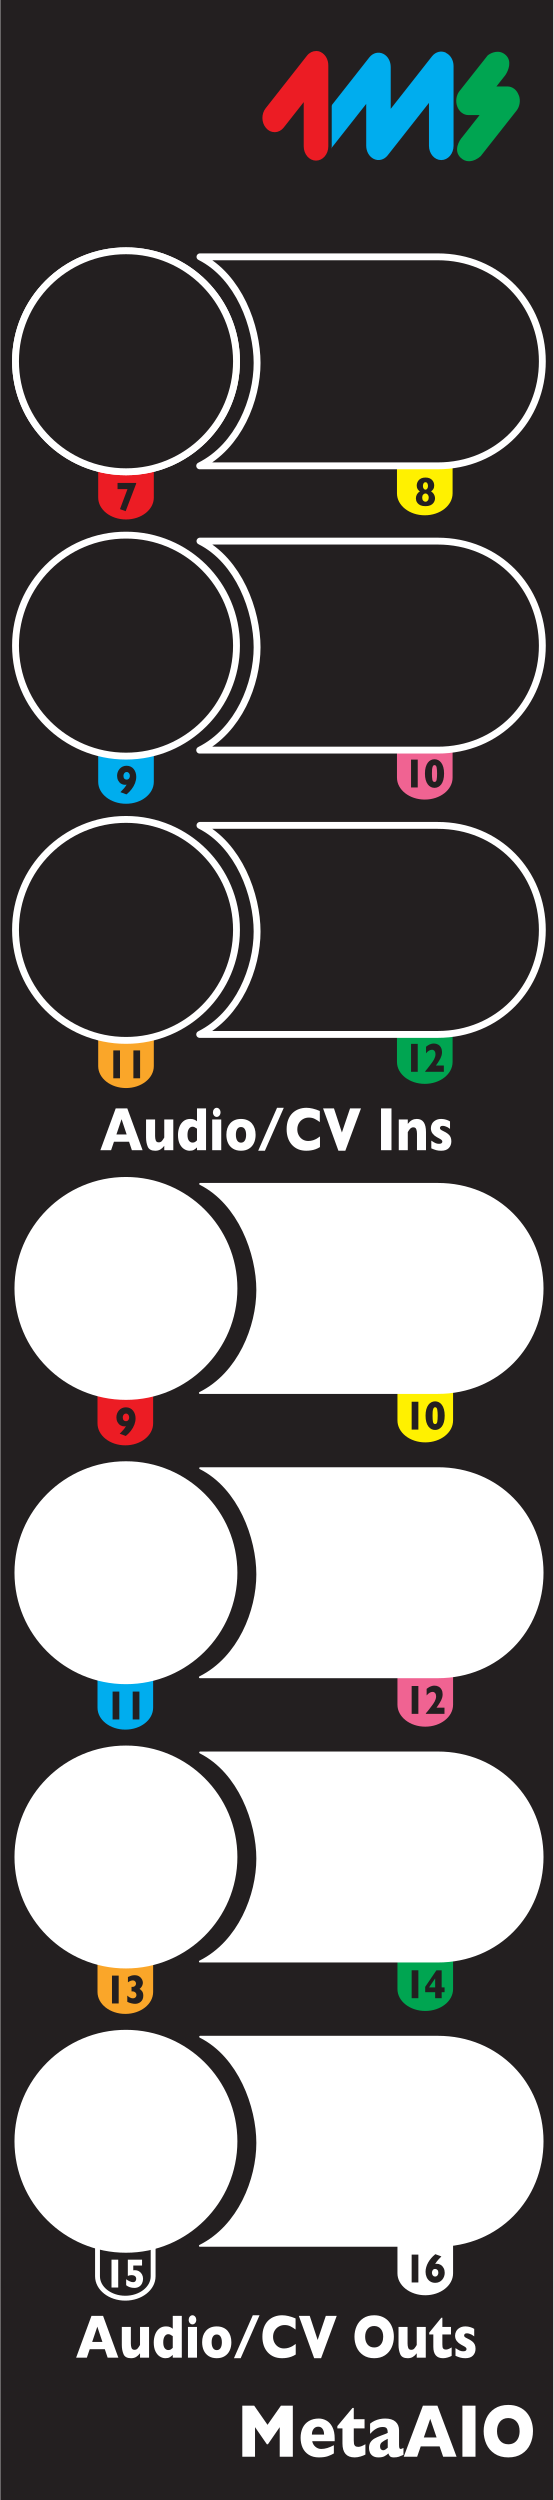
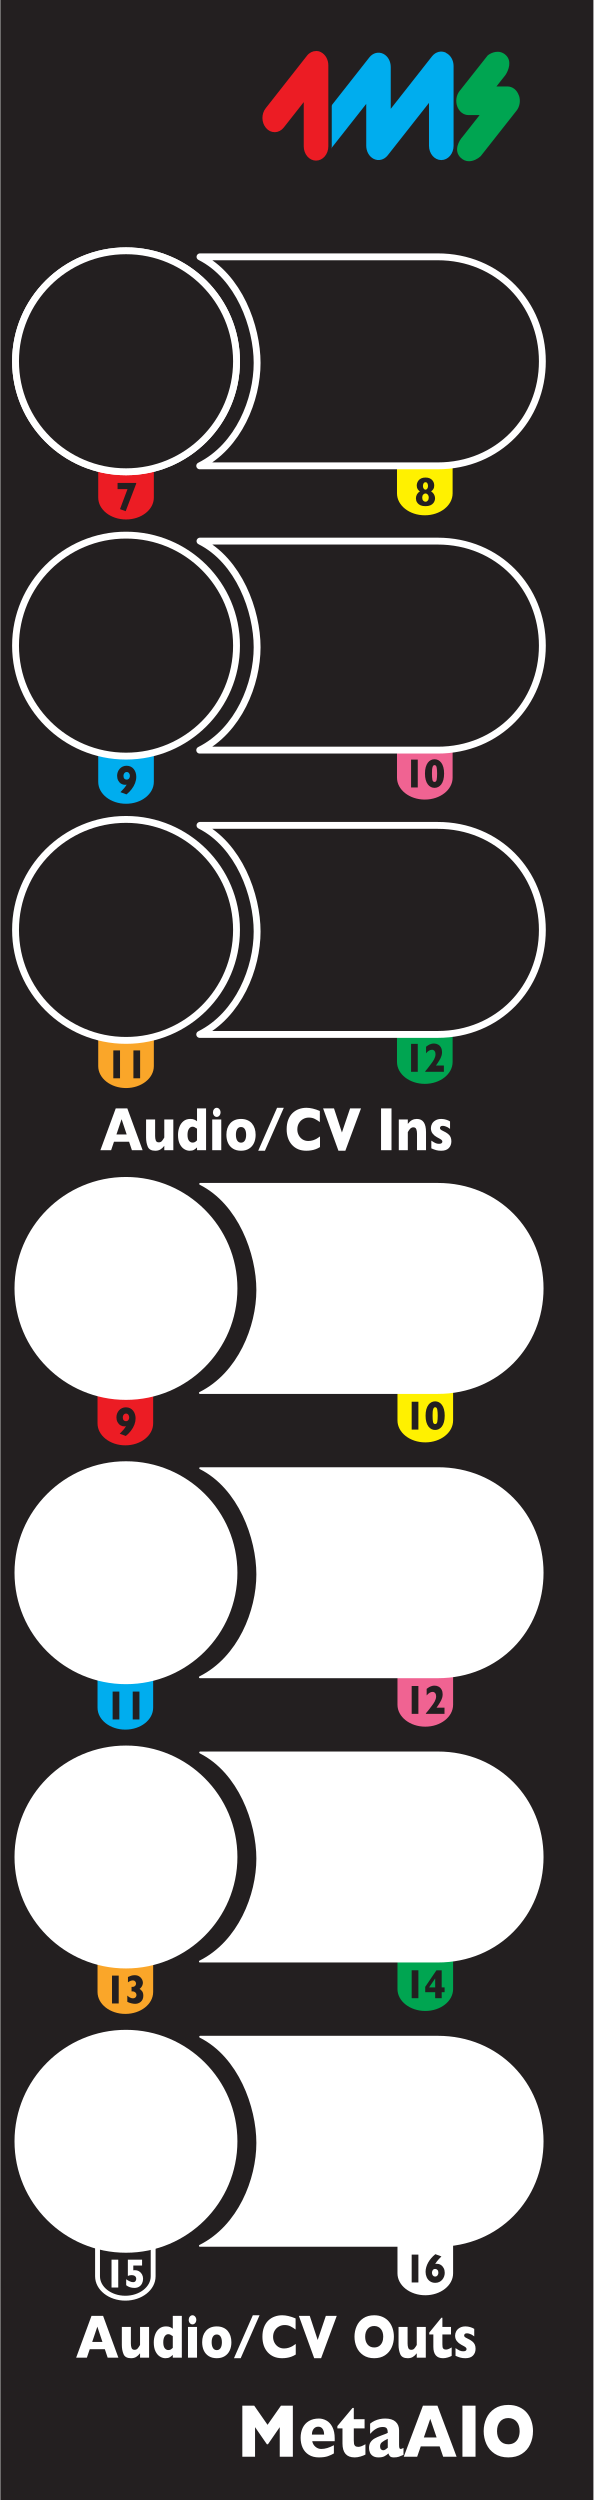
- <svg xmlns="http://www.w3.org/2000/svg" width="1.12in" height="5.059in" viewBox="0 0 80.5 364.068" version="1.1" id="svg37">
+ <svg xmlns="http://www.w3.org/2000/svg" width="1.2in" height="5.059in" viewBox="0 0 86.25 364.068" version="1.1" id="svg37">
  <defs id="defs37" />
  <g id="artwork">
-     <rect width="80.5" height="364.25" style="fill:#231f20;stroke-width:0px" id="rect1" x="0" y="0" />
+     <rect width="86.357" height="364.25" style="fill:#231f20;stroke-width:0px" id="rect1" x="0" y="0" />
    <g id="text2" style="font-weight:700;font-size:9px;font-family:GillSans-Bold, 'Gill Sans';fill:#ffffff" transform="matrix(0.83,0,0,1,11,343.34)" aria-label="Audio/CV Outs">
      <path style="letter-spacing:0.01em" d="M 7.453,0 H 5.572 L 5.076,-1.235 H 2.43 L 1.925,0 H 0.044 L 2.738,-6.091 H 4.768 Z M 4.654,-2.294 3.762,-4.518 2.861,-2.294 Z" id="path38" />
-       <path d="m 12.841,0 h -1.586 v -0.637 q -0.334,0.36 -0.703,0.541 -0.365,0.176 -0.879,0.176 -1.015,0 -1.314,-0.589 Q 8.059,-1.103 8.059,-1.846 v -2.628 h 1.586 v 2.417 q 0,0.365 0.119,0.642 0.123,0.272 0.527,0.272 0.347,0 0.549,-0.198 0.202,-0.198 0.413,-0.505 v -2.628 h 1.586 z m 5.744,0 H 16.998 v -0.404 q -0.25,0.211 -0.532,0.347 -0.277,0.136 -0.769,0.136 -0.488,0 -0.958,-0.242 -0.47,-0.242 -0.773,-0.751 -0.303,-0.514 -0.303,-1.292 0,-0.611 0.229,-1.143 0.229,-0.536 0.716,-0.87 0.488,-0.334 1.195,-0.334 0.439,0 0.712,0.097 0.272,0.097 0.483,0.246 v -1.881 h 1.586 z M 16.998,-1.424 v -1.709 q -0.277,-0.154 -0.435,-0.22 -0.154,-0.066 -0.365,-0.066 -0.374,0 -0.624,0.316 -0.246,0.316 -0.246,0.861 0,0.593 0.259,0.866 0.264,0.268 0.611,0.268 0.286,0 0.461,-0.088 0.176,-0.092 0.338,-0.229 z m 4.126,-4.083 q 0,0.277 -0.198,0.47 -0.198,0.193 -0.47,0.193 -0.185,0 -0.338,-0.088 -0.149,-0.088 -0.237,-0.237 -0.088,-0.154 -0.088,-0.338 0,-0.272 0.193,-0.47 0.193,-0.198 0.47,-0.198 0.272,0 0.47,0.198 0.198,0.198 0.198,0.47 z M 21.252,0 H 19.665 v -4.474 h 1.586 z m 6.029,-2.241 q 0,0.668 -0.29,1.191 -0.29,0.523 -0.87,0.826 -0.576,0.303 -1.406,0.303 -0.831,0 -1.411,-0.303 -0.576,-0.303 -0.866,-0.826 -0.286,-0.523 -0.286,-1.191 0,-0.505 0.158,-0.918 0.163,-0.413 0.488,-0.729 0.33,-0.321 0.809,-0.492 0.479,-0.171 1.107,-0.171 0.633,0 1.116,0.176 0.488,0.171 0.804,0.483 0.321,0.312 0.483,0.729 0.163,0.417 0.163,0.923 z m -1.666,0 q 0,-0.532 -0.233,-0.831 Q 25.154,-3.375 24.715,-3.375 q -0.435,0 -0.668,0.303 -0.229,0.299 -0.229,0.831 0,0.527 0.233,0.835 0.233,0.308 0.664,0.308 0.439,0 0.668,-0.303 0.233,-0.308 0.233,-0.839 z m 6.609,-3.933 -3.313,6.253 h -1.178 l 3.309,-6.253 z m 6.35,5.717 q -0.378,0.198 -0.773,0.316 -0.396,0.119 -0.8,0.167 -0.4,0.053 -0.831,0.053 -0.795,0 -1.428,-0.22 -0.628,-0.22 -1.094,-0.646 -0.461,-0.431 -0.694,-1.002 -0.229,-0.576 -0.229,-1.261 0,-0.787 0.272,-1.375 0.272,-0.593 0.76,-0.984 0.492,-0.391 1.116,-0.576 0.628,-0.189 1.323,-0.189 1.037,0 2.351,0.461 v 1.617 q -0.453,-0.281 -0.896,-0.466 -0.439,-0.189 -1.037,-0.189 -0.532,0 -0.993,0.211 -0.461,0.211 -0.743,0.602 -0.281,0.391 -0.281,0.914 0,0.461 0.246,0.848 0.246,0.382 0.681,0.611 0.439,0.224 0.989,0.224 0.444,0 0.839,-0.105 0.396,-0.11 0.664,-0.242 0.272,-0.132 0.558,-0.312 z M 45.769,-6.091 43.022,0.079 H 41.809 L 39.116,-6.091 h 1.912 l 1.393,3.516 1.433,-3.516 z m 10.024,3.041 q 0,0.853 -0.396,1.569 -0.391,0.716 -1.169,1.138 -0.778,0.422 -1.894,0.422 -1.129,0 -1.912,-0.439 -0.782,-0.439 -1.165,-1.156 -0.378,-0.716 -0.378,-1.534 0,-0.822 0.378,-1.534 0.378,-0.716 1.16,-1.151 0.787,-0.439 1.916,-0.439 0.844,0 1.503,0.25 0.664,0.25 1.09,0.681 0.426,0.426 0.646,0.998 0.22,0.567 0.22,1.195 z m -1.872,0 q 0,-0.343 -0.101,-0.624 -0.101,-0.286 -0.308,-0.492 -0.202,-0.211 -0.497,-0.325 -0.294,-0.119 -0.681,-0.119 -0.738,0 -1.16,0.431 -0.422,0.431 -0.422,1.129 0,0.699 0.422,1.134 0.426,0.431 1.16,0.431 0.505,0 0.861,-0.198 0.356,-0.202 0.541,-0.554 0.185,-0.356 0.185,-0.813 z M 61.391,0 h -1.586 v -0.637 q -0.334,0.36 -0.703,0.541 -0.365,0.176 -0.879,0.176 -1.015,0 -1.314,-0.589 -0.299,-0.593 -0.299,-1.336 v -2.628 h 1.586 v 2.417 q 0,0.365 0.119,0.642 0.123,0.272 0.527,0.272 0.347,0 0.549,-0.198 0.202,-0.198 0.413,-0.505 v -2.628 h 1.586 z m 4.54,-0.259 q -0.246,0.119 -0.681,0.229 -0.431,0.11 -0.826,0.11 -1.709,0 -1.709,-1.67 V -3.375 H 61.998 v -0.277 l 2.123,-2.162 h 0.18 v 1.34 h 1.512 V -3.375 h -1.512 v 1.433 q 0,0.25 0.031,0.404 0.031,0.154 0.171,0.259 0.145,0.101 0.435,0.101 0.378,0 0.993,-0.316 z m 4.192,-1.046 q 0,0.615 -0.453,1.002 -0.448,0.382 -1.336,0.382 -0.497,0 -0.883,-0.088 -0.387,-0.092 -0.844,-0.259 V -1.393 q 0.4,0.229 0.694,0.347 0.294,0.119 0.646,0.119 0.593,0 0.593,-0.325 0,-0.11 -0.088,-0.193 -0.084,-0.088 -0.299,-0.193 -0.211,-0.11 -0.567,-0.259 -0.439,-0.193 -0.747,-0.519 -0.308,-0.325 -0.308,-0.795 0,-0.334 0.202,-0.642 0.207,-0.308 0.62,-0.501 0.413,-0.198 0.998,-0.198 0.141,0 0.356,0.022 0.22,0.018 0.549,0.101 0.334,0.083 0.633,0.237 v 1.094 q -0.141,-0.083 -0.237,-0.141 -0.092,-0.057 -0.25,-0.127 -0.158,-0.07 -0.374,-0.123 -0.211,-0.057 -0.435,-0.057 -0.272,0 -0.374,0.105 -0.101,0.105 -0.101,0.211 0,0.11 0.105,0.207 0.105,0.092 0.47,0.233 0.527,0.202 0.844,0.417 0.316,0.211 0.448,0.466 0.136,0.255 0.136,0.602 z" id="path39" />
+       <path d="m 12.841,0 h -1.586 v -0.637 q -0.334,0.36 -0.703,0.541 -0.365,0.176 -0.879,0.176 -1.015,0 -1.314,-0.589 Q 8.059,-1.103 8.059,-1.846 v -2.628 h 1.586 v 2.417 q 0,0.365 0.119,0.642 0.123,0.272 0.527,0.272 0.347,0 0.549,-0.198 0.202,-0.198 0.413,-0.505 v -2.628 h 1.586 z m 5.744,0 H 16.998 v -0.404 q -0.25,0.211 -0.532,0.347 -0.277,0.136 -0.769,0.136 -0.488,0 -0.958,-0.242 -0.47,-0.242 -0.773,-0.751 -0.303,-0.514 -0.303,-1.292 0,-0.611 0.229,-1.143 0.229,-0.536 0.716,-0.87 0.488,-0.334 1.195,-0.334 0.439,0 0.712,0.097 0.272,0.097 0.483,0.246 V -6.091 h 1.586 z M 16.998,-1.424 v -1.709 q -0.277,-0.154 -0.435,-0.22 -0.154,-0.066 -0.365,-0.066 -0.374,0 -0.624,0.316 -0.246,0.316 -0.246,0.861 0,0.593 0.259,0.866 0.264,0.268 0.611,0.268 0.286,0 0.461,-0.088 0.176,-0.092 0.338,-0.229 z m 4.126,-4.083 q 0,0.277 -0.198,0.47 -0.198,0.193 -0.47,0.193 -0.185,0 -0.338,-0.088 -0.149,-0.088 -0.237,-0.237 -0.088,-0.154 -0.088,-0.338 0,-0.272 0.193,-0.47 0.193,-0.198 0.47,-0.198 0.272,0 0.47,0.198 0.198,0.198 0.198,0.47 z M 21.252,0 H 19.665 v -4.474 h 1.586 z m 6.029,-2.241 q 0,0.668 -0.29,1.191 -0.29,0.523 -0.87,0.826 -0.576,0.303 -1.406,0.303 -0.831,0 -1.411,-0.303 -0.576,-0.303 -0.866,-0.826 -0.286,-0.523 -0.286,-1.191 0,-0.505 0.158,-0.918 0.163,-0.413 0.488,-0.729 0.33,-0.321 0.809,-0.492 0.479,-0.171 1.107,-0.171 0.633,0 1.116,0.176 0.488,0.171 0.804,0.483 0.321,0.312 0.483,0.729 0.163,0.417 0.163,0.923 z m -1.666,0 q 0,-0.532 -0.233,-0.831 Q 25.154,-3.375 24.715,-3.375 q -0.435,0 -0.668,0.303 -0.229,0.299 -0.229,0.831 0,0.527 0.233,0.835 0.233,0.308 0.664,0.308 0.439,0 0.668,-0.303 0.233,-0.308 0.233,-0.839 z m 6.609,-3.933 -3.313,6.253 h -1.178 l 3.309,-6.253 z m 6.35,5.717 q -0.378,0.198 -0.773,0.316 -0.396,0.119 -0.8,0.167 -0.4,0.053 -0.831,0.053 -0.795,0 -1.428,-0.22 -0.628,-0.22 -1.094,-0.646 -0.461,-0.431 -0.694,-1.002 -0.229,-0.576 -0.229,-1.261 0,-0.787 0.272,-1.375 0.272,-0.593 0.76,-0.984 0.492,-0.391 1.116,-0.576 0.628,-0.189 1.323,-0.189 1.037,0 2.351,0.461 v 1.617 q -0.453,-0.281 -0.896,-0.466 -0.439,-0.189 -1.037,-0.189 -0.532,0 -0.993,0.211 -0.461,0.211 -0.743,0.602 -0.281,0.391 -0.281,0.914 0,0.461 0.246,0.848 0.246,0.382 0.681,0.611 0.439,0.224 0.989,0.224 0.444,0 0.839,-0.105 0.396,-0.11 0.664,-0.242 0.272,-0.132 0.558,-0.312 z M 45.769,-6.091 43.022,0.079 H 41.809 L 39.116,-6.091 h 1.912 l 1.393,3.516 1.433,-3.516 z m 10.024,3.041 q 0,0.853 -0.396,1.569 -0.391,0.716 -1.169,1.138 -0.778,0.422 -1.894,0.422 -1.129,0 -1.912,-0.439 -0.782,-0.439 -1.165,-1.156 -0.378,-0.716 -0.378,-1.534 0,-0.822 0.378,-1.534 0.378,-0.716 1.16,-1.151 0.787,-0.439 1.916,-0.439 0.844,0 1.503,0.25 0.664,0.25 1.09,0.681 0.426,0.426 0.646,0.998 0.22,0.567 0.22,1.195 z m -1.872,0 q 0,-0.343 -0.101,-0.624 -0.101,-0.286 -0.308,-0.492 -0.202,-0.211 -0.497,-0.325 -0.294,-0.119 -0.681,-0.119 -0.738,0 -1.16,0.431 -0.422,0.431 -0.422,1.129 0,0.699 0.422,1.134 0.426,0.431 1.16,0.431 0.505,0 0.861,-0.198 0.356,-0.202 0.541,-0.554 0.185,-0.356 0.185,-0.813 z M 61.391,0 h -1.586 v -0.637 q -0.334,0.36 -0.703,0.541 -0.365,0.176 -0.879,0.176 -1.015,0 -1.314,-0.589 -0.299,-0.593 -0.299,-1.336 v -2.628 h 1.586 v 2.417 q 0,0.365 0.119,0.642 0.123,0.272 0.527,0.272 0.347,0 0.549,-0.198 0.202,-0.198 0.413,-0.505 v -2.628 h 1.586 z m 4.54,-0.259 q -0.246,0.119 -0.681,0.229 -0.431,0.11 -0.826,0.11 -1.709,0 -1.709,-1.67 V -3.375 H 61.998 v -0.277 l 2.123,-2.162 h 0.18 v 1.34 h 1.512 V -3.375 h -1.512 v 1.433 q 0,0.25 0.031,0.404 0.031,0.154 0.171,0.259 0.145,0.101 0.435,0.101 0.378,0 0.993,-0.316 z m 4.192,-1.046 q 0,0.615 -0.453,1.002 -0.448,0.382 -1.336,0.382 -0.497,0 -0.883,-0.088 -0.387,-0.092 -0.844,-0.259 V -1.393 q 0.4,0.229 0.694,0.347 0.294,0.119 0.646,0.119 0.593,0 0.593,-0.325 0,-0.11 -0.088,-0.193 -0.084,-0.088 -0.299,-0.193 -0.211,-0.11 -0.567,-0.259 -0.439,-0.193 -0.747,-0.519 -0.308,-0.325 -0.308,-0.795 0,-0.334 0.202,-0.642 0.207,-0.308 0.62,-0.501 0.413,-0.198 0.998,-0.198 0.141,0 0.356,0.022 0.22,0.018 0.549,0.101 0.334,0.083 0.633,0.237 v 1.094 q -0.141,-0.083 -0.237,-0.141 -0.092,-0.057 -0.25,-0.127 -0.158,-0.07 -0.374,-0.123 -0.211,-0.057 -0.435,-0.057 -0.272,0 -0.374,0.105 -0.101,0.105 -0.101,0.211 0,0.11 0.105,0.207 0.105,0.092 0.47,0.233 0.527,0.202 0.844,0.417 0.316,0.211 0.448,0.466 0.136,0.255 0.136,0.602 z" id="path39" />
    </g>
    <g id="text4" style="font-weight:700;font-size:9px;font-family:GillSans-Bold, 'Gill Sans';fill:#ffffff" transform="matrix(0.83,0,0,1,14.53,167.5)" aria-label="Audio/CV Ins">
      <path style="letter-spacing:0.01em" d="M 7.453,0 H 5.572 L 5.076,-1.235 H 2.43 L 1.925,0 H 0.044 L 2.738,-6.091 H 4.768 Z M 4.654,-2.294 3.762,-4.518 2.861,-2.294 Z" id="path40" />
-       <path d="m 12.841,0 h -1.586 v -0.637 q -0.334,0.36 -0.703,0.541 -0.365,0.176 -0.879,0.176 -1.015,0 -1.314,-0.589 Q 8.059,-1.103 8.059,-1.846 v -2.628 h 1.586 v 2.417 q 0,0.365 0.119,0.642 0.123,0.272 0.527,0.272 0.347,0 0.549,-0.198 0.202,-0.198 0.413,-0.505 v -2.628 h 1.586 z m 5.744,0 H 16.998 v -0.404 q -0.25,0.211 -0.532,0.347 -0.277,0.136 -0.769,0.136 -0.488,0 -0.958,-0.242 -0.47,-0.242 -0.773,-0.751 -0.303,-0.514 -0.303,-1.292 0,-0.611 0.229,-1.143 0.229,-0.536 0.716,-0.87 0.488,-0.334 1.195,-0.334 0.439,0 0.712,0.097 0.272,0.097 0.483,0.246 v -1.881 h 1.586 z M 16.998,-1.424 v -1.709 q -0.277,-0.154 -0.435,-0.22 -0.154,-0.066 -0.365,-0.066 -0.374,0 -0.624,0.316 -0.246,0.316 -0.246,0.861 0,0.593 0.259,0.866 0.264,0.268 0.611,0.268 0.286,0 0.461,-0.088 0.176,-0.092 0.338,-0.229 z m 4.126,-4.083 q 0,0.277 -0.198,0.47 -0.198,0.193 -0.47,0.193 -0.185,0 -0.338,-0.088 -0.149,-0.088 -0.237,-0.237 -0.088,-0.154 -0.088,-0.338 0,-0.272 0.193,-0.47 0.193,-0.198 0.47,-0.198 0.272,0 0.47,0.198 0.198,0.198 0.198,0.47 z M 21.252,0 H 19.665 v -4.474 h 1.586 z m 6.029,-2.241 q 0,0.668 -0.29,1.191 -0.29,0.523 -0.87,0.826 -0.576,0.303 -1.406,0.303 -0.831,0 -1.411,-0.303 -0.576,-0.303 -0.866,-0.826 -0.286,-0.523 -0.286,-1.191 0,-0.505 0.158,-0.918 0.163,-0.413 0.488,-0.729 0.33,-0.321 0.809,-0.492 0.479,-0.171 1.107,-0.171 0.633,0 1.116,0.176 0.488,0.171 0.804,0.483 0.321,0.312 0.483,0.729 0.163,0.417 0.163,0.923 z m -1.666,0 q 0,-0.532 -0.233,-0.831 Q 25.154,-3.375 24.715,-3.375 q -0.435,0 -0.668,0.303 -0.229,0.299 -0.229,0.831 0,0.527 0.233,0.835 0.233,0.308 0.664,0.308 0.439,0 0.668,-0.303 0.233,-0.308 0.233,-0.839 z m 6.609,-3.933 -3.313,6.253 h -1.178 l 3.309,-6.253 z m 6.35,5.717 q -0.378,0.198 -0.773,0.316 -0.396,0.119 -0.8,0.167 -0.4,0.053 -0.831,0.053 -0.795,0 -1.428,-0.22 -0.628,-0.22 -1.094,-0.646 -0.461,-0.431 -0.694,-1.002 -0.229,-0.576 -0.229,-1.261 0,-0.787 0.272,-1.375 0.272,-0.593 0.76,-0.984 0.492,-0.391 1.116,-0.576 0.628,-0.189 1.323,-0.189 1.037,0 2.351,0.461 v 1.617 q -0.453,-0.281 -0.896,-0.466 -0.439,-0.189 -1.037,-0.189 -0.532,0 -0.993,0.211 -0.461,0.211 -0.743,0.602 -0.281,0.391 -0.281,0.914 0,0.461 0.246,0.848 0.246,0.382 0.681,0.611 0.439,0.224 0.989,0.224 0.444,0 0.839,-0.105 0.396,-0.11 0.664,-0.242 0.272,-0.132 0.558,-0.312 z M 45.769,-6.091 43.022,0.079 H 41.809 L 39.116,-6.091 h 1.912 l 1.393,3.516 1.433,-3.516 z M 51.121,0 h -1.837 v -6.091 h 1.837 z m 6.056,0 h -1.582 v -2.413 q 0,-0.369 -0.123,-0.642 -0.119,-0.277 -0.527,-0.277 -0.193,0 -0.343,0.075 -0.145,0.07 -0.264,0.185 -0.114,0.114 -0.193,0.22 -0.079,0.105 -0.163,0.224 V 0 h -1.582 v -4.474 h 1.582 v 0.642 q 0.374,-0.4 0.747,-0.558 0.378,-0.163 0.839,-0.163 1.608,0 1.608,1.925 z m 4.447,-1.305 q 0,0.615 -0.453,1.002 -0.448,0.382 -1.336,0.382 -0.497,0 -0.883,-0.088 -0.387,-0.092 -0.844,-0.259 V -1.393 q 0.4,0.229 0.694,0.347 0.294,0.119 0.646,0.119 0.593,0 0.593,-0.325 0,-0.11 -0.088,-0.193 -0.084,-0.088 -0.299,-0.193 -0.211,-0.11 -0.567,-0.259 -0.439,-0.193 -0.747,-0.519 -0.308,-0.325 -0.308,-0.795 0,-0.334 0.202,-0.642 0.207,-0.308 0.62,-0.501 0.413,-0.198 0.998,-0.198 0.141,0 0.356,0.022 0.22,0.018 0.549,0.101 0.334,0.083 0.633,0.237 v 1.094 q -0.141,-0.083 -0.237,-0.141 -0.092,-0.057 -0.25,-0.127 -0.158,-0.07 -0.374,-0.123 -0.211,-0.057 -0.435,-0.057 -0.272,0 -0.374,0.105 -0.101,0.105 -0.101,0.211 0,0.11 0.105,0.207 0.105,0.092 0.47,0.233 0.527,0.202 0.844,0.417 0.316,0.211 0.448,0.466 0.136,0.255 0.136,0.602 z" id="path41" />
+       <path d="m 12.841,0 h -1.586 v -0.637 q -0.334,0.36 -0.703,0.541 -0.365,0.176 -0.879,0.176 -1.015,0 -1.314,-0.589 Q 8.059,-1.103 8.059,-1.846 v -2.628 h 1.586 v 2.417 q 0,0.365 0.119,0.642 0.123,0.272 0.527,0.272 0.347,0 0.549,-0.198 0.202,-0.198 0.413,-0.505 v -2.628 h 1.586 z m 5.744,0 H 16.998 v -0.404 q -0.25,0.211 -0.532,0.347 -0.277,0.136 -0.769,0.136 -0.488,0 -0.958,-0.242 -0.47,-0.242 -0.773,-0.751 -0.303,-0.514 -0.303,-1.292 0,-0.611 0.229,-1.143 0.229,-0.536 0.716,-0.87 0.488,-0.334 1.195,-0.334 0.439,0 0.712,0.097 0.272,0.097 0.483,0.246 V -6.091 h 1.586 z M 16.998,-1.424 v -1.709 q -0.277,-0.154 -0.435,-0.22 -0.154,-0.066 -0.365,-0.066 -0.374,0 -0.624,0.316 -0.246,0.316 -0.246,0.861 0,0.593 0.259,0.866 0.264,0.268 0.611,0.268 0.286,0 0.461,-0.088 0.176,-0.092 0.338,-0.229 z m 4.126,-4.083 q 0,0.277 -0.198,0.47 -0.198,0.193 -0.47,0.193 -0.185,0 -0.338,-0.088 -0.149,-0.088 -0.237,-0.237 -0.088,-0.154 -0.088,-0.338 0,-0.272 0.193,-0.47 0.193,-0.198 0.47,-0.198 0.272,0 0.47,0.198 0.198,0.198 0.198,0.47 z M 21.252,0 H 19.665 v -4.474 h 1.586 z m 6.029,-2.241 q 0,0.668 -0.29,1.191 -0.29,0.523 -0.87,0.826 -0.576,0.303 -1.406,0.303 -0.831,0 -1.411,-0.303 -0.576,-0.303 -0.866,-0.826 -0.286,-0.523 -0.286,-1.191 0,-0.505 0.158,-0.918 0.163,-0.413 0.488,-0.729 0.33,-0.321 0.809,-0.492 0.479,-0.171 1.107,-0.171 0.633,0 1.116,0.176 0.488,0.171 0.804,0.483 0.321,0.312 0.483,0.729 0.163,0.417 0.163,0.923 z m -1.666,0 q 0,-0.532 -0.233,-0.831 Q 25.154,-3.375 24.715,-3.375 q -0.435,0 -0.668,0.303 -0.229,0.299 -0.229,0.831 0,0.527 0.233,0.835 0.233,0.308 0.664,0.308 0.439,0 0.668,-0.303 0.233,-0.308 0.233,-0.839 z m 6.609,-3.933 -3.313,6.253 h -1.178 l 3.309,-6.253 z m 6.35,5.717 q -0.378,0.198 -0.773,0.316 -0.396,0.119 -0.8,0.167 -0.4,0.053 -0.831,0.053 -0.795,0 -1.428,-0.22 -0.628,-0.22 -1.094,-0.646 -0.461,-0.431 -0.694,-1.002 -0.229,-0.576 -0.229,-1.261 0,-0.787 0.272,-1.375 0.272,-0.593 0.76,-0.984 0.492,-0.391 1.116,-0.576 0.628,-0.189 1.323,-0.189 1.037,0 2.351,0.461 v 1.617 q -0.453,-0.281 -0.896,-0.466 -0.439,-0.189 -1.037,-0.189 -0.532,0 -0.993,0.211 -0.461,0.211 -0.743,0.602 -0.281,0.391 -0.281,0.914 0,0.461 0.246,0.848 0.246,0.382 0.681,0.611 0.439,0.224 0.989,0.224 0.444,0 0.839,-0.105 0.396,-0.11 0.664,-0.242 0.272,-0.132 0.558,-0.312 z M 45.769,-6.091 43.022,0.079 H 41.809 L 39.116,-6.091 h 1.912 l 1.393,3.516 1.433,-3.516 z M 51.121,0 h -1.837 v -6.091 h 1.837 z m 6.056,0 h -1.582 v -2.413 q 0,-0.369 -0.123,-0.642 -0.119,-0.277 -0.527,-0.277 -0.193,0 -0.343,0.075 -0.145,0.07 -0.264,0.185 -0.114,0.114 -0.193,0.22 -0.079,0.105 -0.163,0.224 V 0 h -1.582 v -4.474 h 1.582 v 0.642 q 0.374,-0.4 0.747,-0.558 0.378,-0.163 0.839,-0.163 1.608,0 1.608,1.925 z m 4.447,-1.305 q 0,0.615 -0.453,1.002 -0.448,0.382 -1.336,0.382 -0.497,0 -0.883,-0.088 -0.387,-0.092 -0.844,-0.259 V -1.393 q 0.4,0.229 0.694,0.347 0.294,0.119 0.646,0.119 0.593,0 0.593,-0.325 0,-0.11 -0.088,-0.193 -0.084,-0.088 -0.299,-0.193 -0.211,-0.11 -0.567,-0.259 -0.439,-0.193 -0.747,-0.519 -0.308,-0.325 -0.308,-0.795 0,-0.334 0.202,-0.642 0.207,-0.308 0.62,-0.501 0.413,-0.198 0.998,-0.198 0.141,0 0.356,0.022 0.22,0.018 0.549,0.101 0.334,0.083 0.633,0.237 v 1.094 q -0.141,-0.083 -0.237,-0.141 -0.092,-0.057 -0.25,-0.127 -0.158,-0.07 -0.374,-0.123 -0.211,-0.057 -0.435,-0.057 -0.272,0 -0.374,0.105 -0.101,0.105 -0.101,0.211 0,0.11 0.105,0.207 0.105,0.092 0.47,0.233 0.527,0.202 0.844,0.417 0.316,0.211 0.448,0.466 0.136,0.255 0.136,0.602 z" id="path41" />
    </g>
    <path d="M 9.593,0 H 7.348 V -4.313 L 5.323,-1.815 H 5.146 L 3.115,-4.313 V 0 H 0.935 V -7.444 H 2.97 l 2.288,2.793 2.299,-2.793 h 2.036 z m 7.17,-2.267 h -3.851 q 0.113,0.5 0.553,0.816 0.44,0.317 0.999,0.317 0.978,0 2.159,-0.548 v 1.198 q -0.424,0.22 -1.031,0.403 -0.602,0.177 -1.536,0.177 -1.01,0 -1.719,-0.376 -0.709,-0.376 -1.063,-1.021 -0.349,-0.645 -0.349,-1.461 0,-0.806 0.349,-1.439 0.354,-0.639 1.063,-0.999 0.709,-0.365 1.719,-0.365 0.666,0 1.284,0.29 0.623,0.285 1.021,0.94 0.403,0.65 0.403,1.681 z m -1.815,-0.956 q 0,-0.526 -0.263,-0.838 -0.258,-0.317 -0.747,-0.317 -0.483,0 -0.784,0.322 -0.295,0.317 -0.295,0.833 z m 7.079,2.906 q -0.301,0.145 -0.833,0.279 -0.526,0.134 -1.01,0.134 -2.089,0 -2.089,-2.041 V -4.125 h -0.875 v -0.338 l 2.594,-2.643 h 0.22 v 1.638 h 1.848 V -4.125 H 20.034 v 1.751 q 0,0.306 0.038,0.494 0.038,0.188 0.209,0.317 0.177,0.124 0.532,0.124 0.462,0 1.214,-0.387 z m 6.521,0.043 q -0.424,0.167 -0.784,0.269 -0.36,0.102 -0.865,0.102 -0.478,0 -0.666,-0.167 -0.188,-0.172 -0.269,-0.414 -0.312,0.252 -0.693,0.419 -0.381,0.161 -0.999,0.161 -0.596,0 -0.967,-0.204 -0.365,-0.209 -0.516,-0.521 -0.145,-0.317 -0.145,-0.65 0,-0.505 0.252,-0.833 0.258,-0.333 0.688,-0.542 0.43,-0.209 1.139,-0.435 0.403,-0.129 0.607,-0.193 0.209,-0.07 0.312,-0.107 0.102,-0.038 0.215,-0.097 0,-0.397 -0.161,-0.623 -0.161,-0.226 -0.698,-0.226 -0.634,0 -1.176,0.279 -0.542,0.279 -0.994,0.72 v -1.482 q 0.36,-0.258 0.779,-0.419 0.419,-0.167 0.875,-0.247 0.457,-0.081 0.924,-0.081 1.187,0 1.783,0.462 0.602,0.457 0.602,1.262 v 2.111 q 0,0.301 0.054,0.451 0.059,0.145 0.209,0.145 0.183,0 0.494,-0.156 z M 25.856,-1.321 v -1.294 q -0.688,0.279 -1.004,0.505 -0.317,0.22 -0.317,0.602 0,0.274 0.156,0.419 0.161,0.145 0.371,0.145 0.199,0 0.392,-0.107 0.199,-0.113 0.403,-0.269 z M 37.646,0 H 35.347 L 34.74,-1.509 H 31.507 L 30.889,0 h -2.299 l 3.292,-7.444 h 2.481 z m -3.421,-2.804 -1.09,-2.718 -1.101,2.718 z M 40.89,0 H 38.645 v -7.444 h 2.245 z m 9.845,-3.728 q 0,1.042 -0.483,1.917 -0.478,0.875 -1.429,1.391 -0.951,0.516 -2.315,0.516 -1.38,0 -2.336,-0.537 -0.956,-0.537 -1.423,-1.413 -0.462,-0.875 -0.462,-1.875 0,-1.004 0.462,-1.875 0.462,-0.875 1.418,-1.407 0.961,-0.537 2.342,-0.537 1.031,0 1.837,0.306 0.811,0.306 1.332,0.833 0.521,0.521 0.79,1.219 0.269,0.693 0.269,1.461 z m -2.288,0 q 0,-0.419 -0.124,-0.763 -0.124,-0.349 -0.376,-0.602 -0.247,-0.258 -0.607,-0.397 -0.36,-0.145 -0.833,-0.145 -0.902,0 -1.418,0.526 -0.516,0.526 -0.516,1.38 0,0.854 0.516,1.386 0.521,0.526 1.418,0.526 0.618,0 1.053,-0.242 0.435,-0.247 0.661,-0.677 0.226,-0.435 0.226,-0.994 z" id="text5" style="font-weight:700;font-size:11px;font-family:GillSans-Bold, 'Gill Sans';letter-spacing:0em;fill:#ffffff" transform="matrix(0.85,0,0,1,34.44,357.77)" aria-label="MetaAIO" />
    <g id="g8">
      <path d="M 64.9,7.68 C 64.2,7.33 63.39,7.54 62.87,8.19 l -6.02,7.66 V 9.76 C 56.85,8.92 56.43,8.17 55.77,7.84 55.07,7.49 54.25,7.7 53.74,8.35 l -9.09,11.56 c -0.64,0.82 -0.62,2.08 0.05,2.87 0.33,0.39 0.8,0.62 1.28,0.62 h 0.03 c 0.49,0 0.96,-0.25 1.29,-0.67 0,0 3.44,-4.36 5.98,-7.6 v 6.09 c 0,0.84 0.43,1.59 1.09,1.92 0.7,0.35 1.52,0.14 2.03,-0.51 0,0 3.46,-4.41 6.02,-7.65 v 6.25 c 0,1.15 0.8,2.08 1.79,2.08 0.99,0 1.79,-0.93 1.79,-2.08 V 9.62 C 66,8.78 65.57,8.03 64.91,7.71 Z" style="fill:#00adee;stroke-width:0px" id="path5" />
      <g id="g7">
        <path d="m 45.96,23.64 c -1.12,0 -2.04,-1.05 -2.04,-2.33 v -5.72 l -2.47,3.13 c -0.39,0.49 -0.91,0.76 -1.49,0.77 -0.6,0 -1.1,-0.24 -1.5,-0.71 C 37.72,17.9 37.7,16.5 38.41,15.59 l 6.02,-7.66 c 0.39,-0.49 0.94,-0.77 1.52,-0.77 0.28,0 0.56,0.06 0.82,0.19 C 47.52,7.72 48,8.56 48,9.49 v 11.8 c 0,1.29 -0.92,2.33 -2.04,2.33 z" style="fill:#ec1c24;stroke-width:0px" id="path6" />
        <path d="m 45.97,7.42 c 0.24,0 0.48,0.05 0.7,0.17 0.66,0.33 1.09,1.08 1.09,1.92 v 11.8 c 0,1.15 -0.8,2.08 -1.79,2.08 -0.99,0 -1.79,-0.93 -1.79,-2.08 v -6.44 l -2.91,3.7 c -0.34,0.43 -0.8,0.67 -1.29,0.68 v 0 c -0.52,0 -0.96,-0.21 -1.3,-0.62 -0.67,-0.79 -0.69,-2.05 -0.04,-2.87 L 44.66,8.1 C 45.01,7.66 45.49,7.43 45.98,7.43 M 45.97,6.92 c -0.66,0 -1.28,0.32 -1.72,0.87 l -6.02,7.66 c -0.78,1 -0.76,2.53 0.05,3.5 0.44,0.52 1.03,0.8 1.69,0.8 0.66,-0.01 1.26,-0.32 1.69,-0.87 l 2.02,-2.57 v 5 c 0,1.42 1.03,2.58 2.29,2.58 1.26,0 2.29,-1.16 2.29,-2.58 V 9.51 C 48.26,8.48 47.72,7.56 46.9,7.15 46.61,7 46.29,6.93 45.97,6.93 v 0 z" style="fill:#231f20;stroke-width:0px" id="path7" />
      </g>
      <path d="m 75.5,13.89 c -0.27,-0.79 -0.92,-1.3 -1.66,-1.3 h -1.6 l 1.31,-1.66 C 74.01,10.25 74.54,8.87 73.59,8.01 72.64,7.14 71.46,7.67 70.97,8.07 l -4.11,5.2 c -0.46,0.59 -0.6,1.45 -0.34,2.19 0.27,0.79 0.92,1.3 1.66,1.3 h 1.61 l -2.46,3.13 c -0.56,0.61 -1.35,2.03 -0.32,3.06 0.39,0.38 0.81,0.53 1.23,0.53 0.68,0 1.34,-0.39 1.71,-0.74 l 5.23,-6.64 c 0.46,-0.59 0.6,-1.45 0.34,-2.19 z" style="fill:#00a551;stroke-width:0px" id="path8" />
    </g>
    <path d="m 22.35,72.46 c 0,1.76 -1.81,3.19 -4.05,3.19 -2.24,0 -4.05,-1.43 -4.05,-3.19 v -4.54 h 8.1 z" style="fill:#ec1c24;stroke-width:0px" id="path9" />
    <path d="m 65.86,71.85 c 0,1.76 -1.81,3.19 -4.05,3.19 -2.24,0 -4.05,-1.43 -4.05,-3.19 v -4.54 h 8.1 z" style="fill:#fff100;stroke-width:0px" id="path10" />
    <path d="M 3.349,-3.943 1.614,0.053 0.671,-0.246 1.913,-3.161 H 0.27 V -4.061 H 3.349 Z" id="text10" style="font-weight:700;font-size:6px;font-family:GillSans-Bold, 'Gill Sans';letter-spacing:-0.04em;fill:#231f20" transform="matrix(0.88,0,0,1,16.83,74.39)" aria-label="7" />
    <path d="m 3.366,-1.093 q 0,0.144 -0.062,0.328 -0.059,0.185 -0.226,0.375 -0.167,0.188 -0.486,0.316 -0.319,0.126 -0.812,0.126 -0.501,0 -0.817,-0.126 Q 0.647,-0.199 0.475,-0.39 0.305,-0.583 0.252,-0.759 0.199,-0.938 0.199,-1.093 q 0,-0.308 0.176,-0.58 0.176,-0.272 0.478,-0.422 Q 0.606,-2.25 0.472,-2.449 0.337,-2.651 0.337,-2.965 q 0,-0.176 0.073,-0.372 0.076,-0.196 0.243,-0.378 0.17,-0.182 0.448,-0.29 0.281,-0.111 0.68,-0.111 0.416,0 0.694,0.111 0.278,0.108 0.448,0.29 0.17,0.179 0.237,0.372 0.067,0.193 0.067,0.378 0,0.322 -0.132,0.516 -0.129,0.19 -0.384,0.354 0.202,0.105 0.343,0.258 0.144,0.149 0.226,0.346 0.085,0.196 0.085,0.398 z M 2.203,-2.886 q 0,-0.193 -0.097,-0.369 -0.094,-0.176 -0.313,-0.176 -0.226,0 -0.328,0.17 -0.103,0.167 -0.103,0.375 0,0.237 0.126,0.39 0.129,0.149 0.293,0.149 0.167,0 0.293,-0.149 0.129,-0.152 0.129,-0.39 z m 0.12,1.685 q 0,-0.188 -0.082,-0.322 -0.082,-0.138 -0.208,-0.205 -0.126,-0.07 -0.252,-0.07 -0.205,0 -0.372,0.161 -0.167,0.161 -0.167,0.437 0,0.296 0.167,0.451 0.167,0.155 0.378,0.155 0.217,0 0.375,-0.167 0.161,-0.167 0.161,-0.439 z" id="text11" style="font-weight:700;font-size:6px;font-family:GillSans-Bold, 'Gill Sans';letter-spacing:-0.04em;fill:#231f20" transform="matrix(0.88,0,0,1,60.34,73.66)" aria-label="8" />
    <path d="m 18.3,68.71 c 8.88,0 16.09,-7.2 16.09,-16.09 0,-8.88 -7.2,-16.09 -16.09,-16.09 -8.88,0 -16.09,7.2 -16.09,16.09 0,8.88 7.2,16.09 16.09,16.09 z" style="fill:#231f20;stroke:#ffffff;stroke-miterlimit:10" id="path11" />
    <path d="m 63.67,37.4 h -34.6 c 5.68,2.86 8.32,10.17 8.32,15.46 0,5.29 -2.66,12.13 -8.36,14.98 h 34.65 c 8.82,0 15.25,-6.81 15.25,-15.22 0,-8.41 -6.43,-15.22 -15.25,-15.22 z" style="fill:#231f20;stroke:#ffffff;stroke-linejoin:round" id="path12" />
    <path d="m 22.35,113.86 c 0,1.76 -1.81,3.19 -4.05,3.19 -2.24,0 -4.05,-1.43 -4.05,-3.19 v -4.54 h 8.1 z" style="fill:#00adee;stroke-width:0px" id="path13" />
    <path d="m 65.86,113.25 c 0,1.76 -1.81,3.19 -4.05,3.19 -2.24,0 -4.05,-1.43 -4.05,-3.19 v -4.54 h 8.1 z" style="fill:#f06392;stroke-width:0px" id="path14" />
    <path d="m 3.366,-2.508 q 0,0.46 -0.199,0.92 -0.199,0.46 -0.568,0.882 -0.366,0.422 -0.853,0.765 l -1.002,-0.328 Q 1.441,-0.864 1.775,-1.368 q -0.108,0.029 -0.27,0.029 -0.357,0 -0.656,-0.164 Q 0.551,-1.667 0.372,-1.969 0.193,-2.273 0.193,-2.657 q 0,-0.281 0.108,-0.542 0.108,-0.261 0.319,-0.472 0.211,-0.211 0.501,-0.328 0.29,-0.117 0.636,-0.117 0.387,0 0.694,0.132 0.308,0.132 0.507,0.36 0.202,0.229 0.305,0.516 0.103,0.284 0.103,0.601 z M 2.309,-2.64 q 0,-0.24 -0.146,-0.401 -0.146,-0.164 -0.375,-0.164 -0.188,0 -0.311,0.094 -0.12,0.091 -0.176,0.223 -0.053,0.129 -0.053,0.249 0,0.278 0.155,0.413 0.158,0.132 0.366,0.132 0.196,0 0.316,-0.091 0.12,-0.091 0.17,-0.214 0.053,-0.123 0.053,-0.24 z" id="text14" style="font-weight:700;font-size:6px;font-family:GillSans-Bold, 'Gill Sans';letter-spacing:-0.04em;fill:#231f20" transform="matrix(0.88,0,0,1,16.83,115.63)" aria-label="9" />
    <path d="M 2.335,0 H 1.225 v -4.061 h 1.11 z m 4.357,-2.027 q 0,0.527 -0.126,0.926 Q 6.44,-0.703 6.217,-0.448 5.997,-0.196 5.713,-0.07 5.429,0.053 5.107,0.053 q -0.319,0 -0.604,-0.123 Q 4.219,-0.196 3.999,-0.451 3.78,-0.706 3.651,-1.102 3.525,-1.497 3.525,-2.027 q 0,-0.533 0.126,-0.929 0.129,-0.396 0.346,-0.653 0.22,-0.258 0.504,-0.381 0.287,-0.126 0.606,-0.126 0.322,0 0.604,0.123 0.284,0.123 0.507,0.384 0.223,0.258 0.349,0.656 0.126,0.398 0.126,0.926 z m -1.157,0 q 0,-0.539 -0.073,-0.885 -0.073,-0.346 -0.354,-0.346 -0.19,0 -0.287,0.193 -0.094,0.193 -0.117,0.445 -0.021,0.252 -0.021,0.592 0,0.577 0.07,0.899 0.073,0.319 0.354,0.319 0.284,0 0.354,-0.319 0.073,-0.322 0.073,-0.899 z" id="text15" style="font-weight:700;font-size:6px;font-family:GillSans-Bold, 'Gill Sans';letter-spacing:-0.04em;fill:#231f20" transform="matrix(0.88,0,0,1,58.73,114.68)" aria-label="10" />
    <path d="m 18.3,110.11 c 8.88,0 16.09,-7.2 16.09,-16.09 0,-8.88 -7.2,-16.09 -16.09,-16.09 -8.88,0 -16.09,7.2 -16.09,16.09 0,8.88 7.2,16.09 16.09,16.09 z" style="fill:#231f20;stroke:#ffffff;stroke-miterlimit:10" id="path15" />
    <path d="m 63.67,78.8 h -34.6 c 5.68,2.86 8.32,10.17 8.32,15.46 0,5.29 -2.66,12.13 -8.36,14.98 h 34.65 c 8.82,0 15.25,-6.81 15.25,-15.22 0,-8.41 -6.43,-15.22 -15.25,-15.22 z" style="fill:#231f20;stroke:#ffffff;stroke-linejoin:round" id="path16" />
    <path d="m 22.35,155.26 c 0,1.76 -1.81,3.19 -4.05,3.19 -2.24,0 -4.05,-1.43 -4.05,-3.19 v -4.54 h 8.1 z" style="fill:#faa629;stroke-width:0px" id="path17" />
    <path d="m 65.86,154.65 c 0,1.76 -1.81,3.19 -4.05,3.19 -2.24,0 -4.05,-1.43 -4.05,-3.19 v -4.54 h 8.1 z" style="fill:#00a551;stroke-width:0px" id="path18" />
    <path d="M 2.335,0 H 1.225 V -4.061 H 2.335 Z M 5.66,0 H 4.55 v -4.061 h 1.11 z" id="text18" style="font-weight:700;font-size:6px;font-family:GillSans-Bold, 'Gill Sans';letter-spacing:-0.04em;fill:#231f20" transform="matrix(0.88,0,0,1,15.37,157.03)" aria-label="11" />
    <path d="M 2.335,0 H 1.225 v -4.061 h 1.11 z m 4.322,0 h -3.085 v -0.079 q 0.179,-0.173 0.393,-0.413 0.214,-0.24 0.551,-0.636 0.155,-0.179 0.29,-0.352 0.138,-0.173 0.234,-0.334 0.097,-0.164 0.164,-0.36 0.067,-0.196 0.067,-0.401 0,-0.281 -0.164,-0.454 -0.161,-0.176 -0.413,-0.176 -0.498,0 -0.99,0.516 v -0.958 q 0.173,-0.111 0.284,-0.179 0.111,-0.067 0.255,-0.132 0.146,-0.064 0.346,-0.111 0.199,-0.047 0.431,-0.047 0.372,0 0.677,0.152 0.305,0.149 0.478,0.437 0.176,0.284 0.176,0.665 0,0.27 -0.079,0.504 -0.079,0.234 -0.164,0.378 -0.085,0.144 -0.226,0.354 -0.252,0.375 -0.539,0.715 h 1.315 z" id="text19" style="font-weight:700;font-size:6px;font-family:GillSans-Bold, 'Gill Sans';letter-spacing:-0.04em;fill:#231f20" transform="matrix(0.88,0,0,1,58.73,156.08)" aria-label="12" />
    <path d="m 18.3,151.51 c 8.88,0 16.09,-7.2 16.09,-16.09 0,-8.88 -7.2,-16.09 -16.09,-16.09 -8.88,0 -16.09,7.2 -16.09,16.09 0,8.88 7.2,16.09 16.09,16.09 z" style="fill:#231f20;stroke:#ffffff;stroke-miterlimit:10" id="path19" />
    <path d="m 63.67,120.2 h -34.6 c 5.68,2.86 8.32,10.17 8.32,15.46 0,5.29 -2.66,12.13 -8.36,14.98 h 34.65 c 8.82,0 15.25,-6.81 15.25,-15.22 0,-8.41 -6.43,-15.22 -15.25,-15.22 z" style="fill:#231f20;stroke:#ffffff;stroke-linejoin:round" id="path20" />
    <path d="m 18.3,68.7 c 8.88,0 16.09,-7.2 16.09,-16.09 0,-8.88 -7.2,-16.09 -16.09,-16.09 -8.88,0 -16.09,7.2 -16.09,16.09 0,8.88 7.2,16.09 16.09,16.09 z" style="fill:#231f20;stroke:#ffffff;stroke-miterlimit:10" id="path21" />
    <path d="m 22.25,207.29 c 0,1.76 -1.81,3.19 -4.05,3.19 -2.24,0 -4.05,-1.43 -4.05,-3.19 v -4.54 h 8.1 z" style="fill:#ec1c24;stroke-width:0px" id="path22" />
    <path d="m 65.93,206.86 c 0,1.76 -1.81,3.19 -4.05,3.19 -2.24,0 -4.05,-1.43 -4.05,-3.19 v -4.54 h 8.1 z" style="fill:#fff100;stroke-width:0px" id="path23" />
    <path d="m 3.366,-2.508 q 0,0.46 -0.199,0.92 -0.199,0.46 -0.568,0.882 -0.366,0.422 -0.853,0.765 l -1.002,-0.328 Q 1.441,-0.864 1.775,-1.368 q -0.108,0.029 -0.27,0.029 -0.357,0 -0.656,-0.164 Q 0.551,-1.667 0.372,-1.969 0.193,-2.273 0.193,-2.657 q 0,-0.281 0.108,-0.542 0.108,-0.261 0.319,-0.472 0.211,-0.211 0.501,-0.328 0.29,-0.117 0.636,-0.117 0.387,0 0.694,0.132 0.308,0.132 0.507,0.36 0.202,0.229 0.305,0.516 0.103,0.284 0.103,0.601 z M 2.309,-2.64 q 0,-0.24 -0.146,-0.401 -0.146,-0.164 -0.375,-0.164 -0.188,0 -0.311,0.094 -0.12,0.091 -0.176,0.223 -0.053,0.129 -0.053,0.249 0,0.278 0.155,0.413 0.158,0.132 0.366,0.132 0.196,0 0.316,-0.091 0.12,-0.091 0.17,-0.214 0.053,-0.123 0.053,-0.24 z" id="text23" style="font-weight:700;font-size:6px;font-family:GillSans-Bold, 'Gill Sans';letter-spacing:-0.04em;fill:#231f20" transform="matrix(0.88,0,0,1,16.73,209.06)" aria-label="9" />
    <path d="M 2.335,0 H 1.225 v -4.061 h 1.11 z m 4.357,-2.027 q 0,0.527 -0.126,0.926 Q 6.44,-0.703 6.217,-0.448 5.997,-0.196 5.713,-0.07 5.429,0.053 5.107,0.053 q -0.319,0 -0.604,-0.123 Q 4.219,-0.196 3.999,-0.451 3.78,-0.706 3.651,-1.102 3.525,-1.497 3.525,-2.027 q 0,-0.533 0.126,-0.929 0.129,-0.396 0.346,-0.653 0.22,-0.258 0.504,-0.381 0.287,-0.126 0.606,-0.126 0.322,0 0.604,0.123 0.284,0.123 0.507,0.384 0.223,0.258 0.349,0.656 0.126,0.398 0.126,0.926 z m -1.157,0 q 0,-0.539 -0.073,-0.885 -0.073,-0.346 -0.354,-0.346 -0.19,0 -0.287,0.193 -0.094,0.193 -0.117,0.445 -0.021,0.252 -0.021,0.592 0,0.577 0.07,0.899 0.073,0.319 0.354,0.319 0.284,0 0.354,-0.319 0.073,-0.322 0.073,-0.899 z" id="text24" style="font-weight:700;font-size:6px;font-family:GillSans-Bold, 'Gill Sans';letter-spacing:-0.04em;fill:#231f20" transform="matrix(0.88,0,0,1,58.82,208.19)" aria-label="10" />
    <path d="m 18.29,203.72 c 8.88,0 16.09,-7.2 16.09,-16.09 0,-8.88 -7.2,-16.09 -16.09,-16.09 -8.88,0 -16.09,7.2 -16.09,16.09 0,8.89 7.2,16.09 16.09,16.09 z" style="fill:#ffffff;stroke:#ffffff;stroke-width:0.28px;stroke-linejoin:round" id="path24" />
    <path d="M 63.7,172.41 H 29.1 c 5.68,2.86 8.32,10.17 8.32,15.46 0,5.29 -2.66,12.13 -8.36,14.98 h 34.65 c 8.82,0 15.25,-6.81 15.25,-15.22 0,-8.41 -6.43,-15.22 -15.25,-15.22 z" style="fill:#ffffff;stroke:#ffffff;stroke-width:0.28px;stroke-linejoin:round" id="path25" />
    <path d="m 22.25,248.69 c 0,1.76 -1.81,3.19 -4.05,3.19 -2.24,0 -4.05,-1.43 -4.05,-3.19 v -4.54 h 8.1 z" style="fill:#00adee;stroke-width:0px" id="path26" />
    <path d="m 65.93,248.26 c 0,1.76 -1.81,3.19 -4.05,3.19 -2.24,0 -4.05,-1.43 -4.05,-3.19 v -4.54 h 8.1 z" style="fill:#f06392;stroke-width:0px" id="path27" />
    <path d="M 2.335,0 H 1.225 V -4.061 H 2.335 Z M 5.66,0 H 4.55 v -4.061 h 1.11 z" id="text27" style="font-weight:700;font-size:6px;font-family:GillSans-Bold, 'Gill Sans';letter-spacing:-0.04em;fill:#231f20" transform="matrix(0.88,0,0,1,15.27,250.4)" aria-label="11" />
    <path d="M 2.335,0 H 1.225 v -4.061 h 1.11 z m 4.322,0 h -3.085 v -0.079 q 0.179,-0.173 0.393,-0.413 0.214,-0.24 0.551,-0.636 0.155,-0.179 0.29,-0.352 0.138,-0.173 0.234,-0.334 0.097,-0.164 0.164,-0.36 0.067,-0.196 0.067,-0.401 0,-0.281 -0.164,-0.454 -0.161,-0.176 -0.413,-0.176 -0.498,0 -0.99,0.516 v -0.958 q 0.173,-0.111 0.284,-0.179 0.111,-0.067 0.255,-0.132 0.146,-0.064 0.346,-0.111 0.199,-0.047 0.431,-0.047 0.372,0 0.677,0.152 0.305,0.149 0.478,0.437 0.176,0.284 0.176,0.665 0,0.27 -0.079,0.504 -0.079,0.234 -0.164,0.378 -0.085,0.144 -0.226,0.354 -0.252,0.375 -0.539,0.715 h 1.315 z" id="text28" style="font-weight:700;font-size:6px;font-family:GillSans-Bold, 'Gill Sans';letter-spacing:-0.04em;fill:#231f20" transform="matrix(0.88,0,0,1,58.82,249.59)" aria-label="12" />
    <path d="m 18.29,245.12 c 8.88,0 16.09,-7.2 16.09,-16.09 0,-8.88 -7.2,-16.09 -16.09,-16.09 -8.88,0 -16.09,7.2 -16.09,16.09 0,8.89 7.2,16.09 16.09,16.09 z" style="fill:#ffffff;stroke:#ffffff;stroke-width:0.28px;stroke-linejoin:round" id="path28" />
    <path d="M 63.7,213.81 H 29.1 c 5.68,2.86 8.32,10.17 8.32,15.46 0,5.29 -2.66,12.13 -8.36,14.98 h 34.65 c 8.82,0 15.25,-6.81 15.25,-15.22 0,-8.41 -6.43,-15.22 -15.25,-15.22 z" style="fill:#ffffff;stroke:#ffffff;stroke-width:0.28px;stroke-linejoin:round" id="path29" />
    <path d="m 22.25,290.09 c 0,1.76 -1.81,3.19 -4.05,3.19 -2.24,0 -4.05,-1.43 -4.05,-3.19 v -4.54 h 8.1 z" style="fill:#faa629;stroke-width:0px" id="path30" />
    <path d="m 65.93,289.66 c 0,1.76 -1.81,3.19 -4.05,3.19 -2.24,0 -4.05,-1.43 -4.05,-3.19 v -4.54 h 8.1 z" style="fill:#00a551;stroke-width:0px" id="path31" />
-     <path d="M 2.335,0 H 1.225 v -4.061 h 1.11 z m 4.07,-1.128 q 0,0.319 -0.126,0.545 -0.126,0.226 -0.334,0.369 -0.205,0.141 -0.437,0.205 -0.231,0.062 -0.448,0.062 -0.308,0 -0.68,-0.085 Q 4.008,-0.12 3.756,-0.24 V -1.151 Q 3.961,-0.981 4.198,-0.864 4.436,-0.75 4.688,-0.75 q 0.19,0 0.319,-0.07 0.132,-0.07 0.196,-0.176 0.067,-0.108 0.067,-0.229 0,-0.155 -0.082,-0.275 -0.082,-0.12 -0.237,-0.19 -0.155,-0.073 -0.36,-0.073 h -0.132 v -0.653 h 0.155 q 0.205,0 0.337,-0.079 0.135,-0.079 0.193,-0.188 0.059,-0.111 0.059,-0.208 0,-0.185 -0.144,-0.325 -0.141,-0.144 -0.366,-0.144 -0.202,0 -0.422,0.076 -0.217,0.076 -0.407,0.205 v -0.779 q 0.287,-0.12 0.539,-0.188 0.255,-0.07 0.571,-0.07 0.46,0 0.768,0.179 0.311,0.179 0.451,0.434 0.144,0.252 0.144,0.475 0,0.182 -0.079,0.363 -0.079,0.182 -0.208,0.322 -0.126,0.141 -0.264,0.22 0.243,0.129 0.431,0.357 0.188,0.229 0.188,0.639 z" id="text31" style="font-weight:700;font-size:6px;font-family:GillSans-Bold, 'Gill Sans';letter-spacing:-0.04em;fill:#231f20" transform="matrix(0.88,0,0,1,15.18,291.76)" aria-label="13" />
+     <path d="M 2.335,0 H 1.225 v -4.061 h 1.11 z m 4.07,-1.128 q 0,0.319 -0.126,0.545 -0.126,0.226 -0.334,0.369 -0.205,0.141 -0.437,0.205 -0.231,0.062 -0.448,0.062 -0.308,0 -0.68,-0.085 Q 4.008,-0.12 3.756,-0.24 V -1.151 Q 3.961,-0.981 4.198,-0.864 4.436,-0.75 4.688,-0.75 q 0.19,0 0.319,-0.07 0.132,-0.07 0.196,-0.176 0.067,-0.108 0.067,-0.229 0,-0.155 -0.082,-0.275 -0.082,-0.12 -0.237,-0.19 -0.155,-0.073 -0.36,-0.073 H 4.459 V -2.417 h 0.155 q 0.205,0 0.337,-0.079 0.135,-0.079 0.193,-0.188 0.059,-0.111 0.059,-0.208 0,-0.185 -0.144,-0.325 -0.141,-0.144 -0.366,-0.144 -0.202,0 -0.422,0.076 -0.217,0.076 -0.407,0.205 v -0.779 q 0.287,-0.12 0.539,-0.188 0.255,-0.07 0.571,-0.07 0.46,0 0.768,0.179 0.311,0.179 0.451,0.434 0.144,0.252 0.144,0.475 0,0.182 -0.079,0.363 -0.079,0.182 -0.208,0.322 -0.126,0.141 -0.264,0.22 0.243,0.129 0.431,0.357 0.188,0.229 0.187,0.639 z" id="text31" style="font-weight:700;font-size:6px;font-family:GillSans-Bold, 'Gill Sans';letter-spacing:-0.04em;fill:#231f20" transform="matrix(0.88,0,0,1,15.18,291.76)" aria-label="13" />
    <path d="M 2.335,0 H 1.225 V -4.061 H 2.335 Z M 6.674,-0.876 H 6.194 V 0 H 5.113 V -0.876 H 3.463 V -1.649 l 1.86,-2.411 h 0.87 v 2.487 H 6.674 Z M 5.113,-1.573 v -1.301 l -1.008,1.301 z" id="text32" style="font-weight:700;font-size:6px;font-family:GillSans-Bold, 'Gill Sans';letter-spacing:-0.04em;fill:#231f20" transform="matrix(0.88,0,0,1,58.82,290.99)" aria-label="14" />
    <path d="m 18.29,286.52 c 8.88,0 16.09,-7.2 16.09,-16.09 0,-8.88 -7.2,-16.09 -16.09,-16.09 -8.88,0 -16.09,7.2 -16.09,16.09 0,8.89 7.2,16.09 16.09,16.09 z" style="fill:#ffffff;stroke:#ffffff;stroke-width:0.28px;stroke-linejoin:round" id="path32" />
    <path d="M 63.7,255.21 H 29.1 c 5.68,2.86 8.32,10.17 8.32,15.46 0,5.29 -2.66,12.13 -8.36,14.98 h 34.65 c 8.82,0 15.25,-6.81 15.25,-15.22 0,-8.41 -6.43,-15.22 -15.25,-15.22 z" style="fill:#ffffff;stroke:#ffffff;stroke-width:0.28px;stroke-linejoin:round" id="path33" />
    <path d="m 22.25,331.49 c 0,1.76 -1.81,3.19 -4.05,3.19 -2.24,0 -4.05,-1.43 -4.05,-3.19 v -4.54 h 8.1 z" style="fill:#231f20;stroke:#ffffff;stroke-width:0.71px" id="path34" />
    <path d="m 65.93,331.06 c 0,1.76 -1.81,3.19 -4.05,3.19 -2.24,0 -4.05,-1.43 -4.05,-3.19 v -4.54 h 8.1 z" style="fill:#ffffff;stroke-width:0px" id="path35" />
    <path d="M 2.335,0 H 1.225 v -4.061 h 1.11 z m 4.111,-1.271 q 0,0.349 -0.164,0.653 -0.161,0.305 -0.489,0.489 -0.325,0.182 -0.794,0.182 -0.375,0 -0.718,-0.097 Q 3.938,-0.141 3.651,-0.337 V -1.213 q 0.188,0.141 0.527,0.284 0.343,0.144 0.595,0.144 0.299,0 0.419,-0.155 0.12,-0.158 0.12,-0.325 0,-0.138 -0.07,-0.261 -0.07,-0.123 -0.243,-0.202 -0.17,-0.082 -0.46,-0.082 -0.319,0 -0.612,0.117 v -2.367 h 2.353 v 0.855 h -1.453 v 0.697 q 0.047,-0.006 0.097,-0.009 0.053,-0.006 0.073,-0.006 0.023,-0.003 0.088,-0.003 0.41,0 0.721,0.173 0.311,0.173 0.475,0.46 0.167,0.284 0.167,0.621 z" id="text35" style="font-weight:700;font-size:6px;font-family:GillSans-Bold, 'Gill Sans';letter-spacing:-0.04em;fill:#ffffff" transform="matrix(0.88,0,0,1,15.11,333.13)" aria-label="15" />
    <path d="M 2.335,0 H 1.225 V -4.061 H 2.335 Z M 6.697,-1.403 q 0,0.281 -0.111,0.545 -0.108,0.261 -0.316,0.469 -0.208,0.208 -0.498,0.325 -0.29,0.117 -0.642,0.117 -0.507,0 -0.873,-0.223 Q 3.891,-0.396 3.706,-0.762 3.525,-1.131 3.525,-1.553 q 0,-0.343 0.114,-0.688 0.114,-0.349 0.331,-0.686 0.22,-0.34 0.51,-0.633 0.29,-0.296 0.665,-0.562 l 1.002,0.331 q -0.24,0.205 -0.416,0.375 -0.176,0.167 -0.334,0.349 -0.158,0.182 -0.284,0.372 0.111,-0.029 0.27,-0.029 0.357,0 0.656,0.164 0.302,0.164 0.48,0.466 Q 6.697,-1.793 6.697,-1.403 Z m -1.055,-0.018 q 0,-0.281 -0.158,-0.413 Q 5.329,-1.969 5.118,-1.969 q -0.278,0 -0.41,0.179 -0.129,0.176 -0.129,0.369 0,0.234 0.149,0.398 0.152,0.164 0.372,0.164 0.188,0 0.308,-0.091 0.12,-0.091 0.176,-0.22 0.059,-0.132 0.059,-0.252 z" id="text36" style="font-weight:700;font-size:6px;font-family:GillSans-Bold, 'Gill Sans';letter-spacing:-0.04em;fill:#231f20" transform="matrix(0.88,0,0,1,58.82,332.39)" aria-label="16" />
    <path d="m 18.29,327.92 c 8.88,0 16.09,-7.2 16.09,-16.09 0,-8.88 -7.2,-16.09 -16.09,-16.09 -8.88,0 -16.09,7.2 -16.09,16.09 0,8.89 7.2,16.09 16.09,16.09 z" style="fill:#ffffff;stroke:#ffffff;stroke-width:0.28px;stroke-linejoin:round" id="path36" />
    <path d="M 63.7,296.61 H 29.1 c 5.68,2.86 8.32,10.17 8.32,15.46 0,5.29 -2.66,12.13 -8.36,14.98 h 34.65 c 8.82,0 15.25,-6.81 15.25,-15.22 0,-8.41 -6.43,-15.22 -15.25,-15.22 z" style="fill:#ffffff;stroke:#ffffff;stroke-width:0.28px;stroke-linejoin:round" id="path37" />
  </g>
  <g id="g37" />
</svg>
